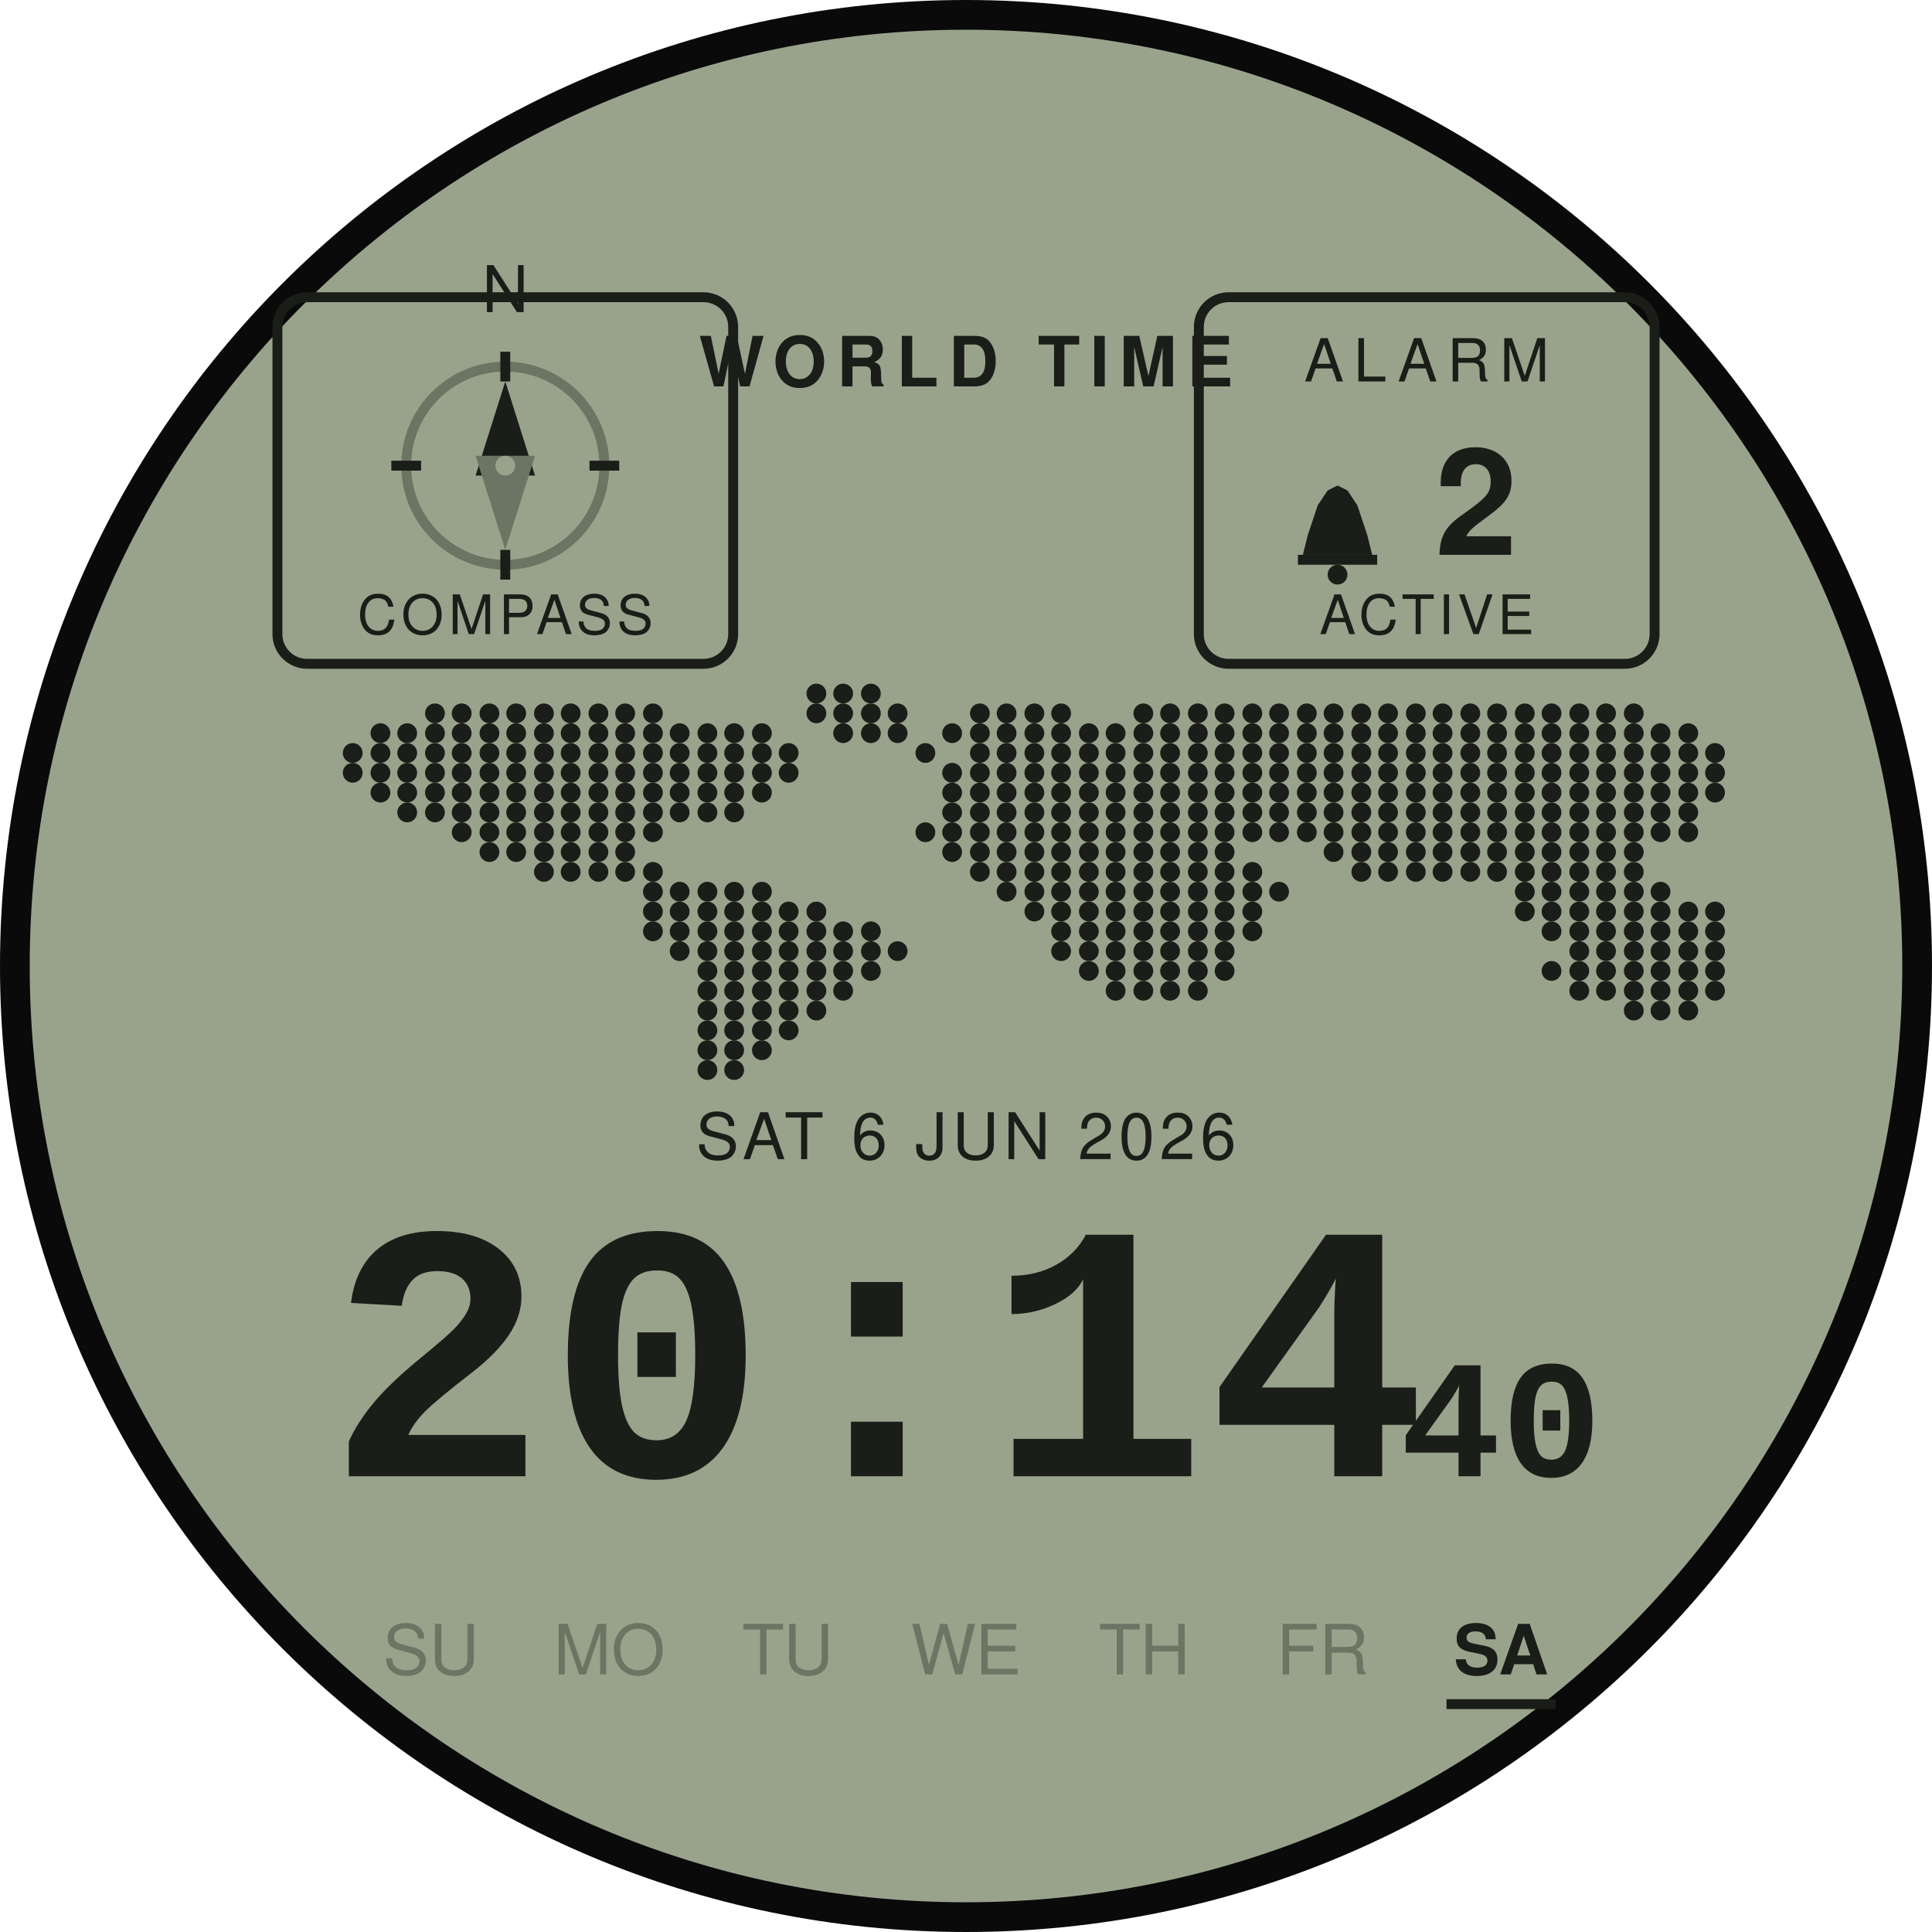
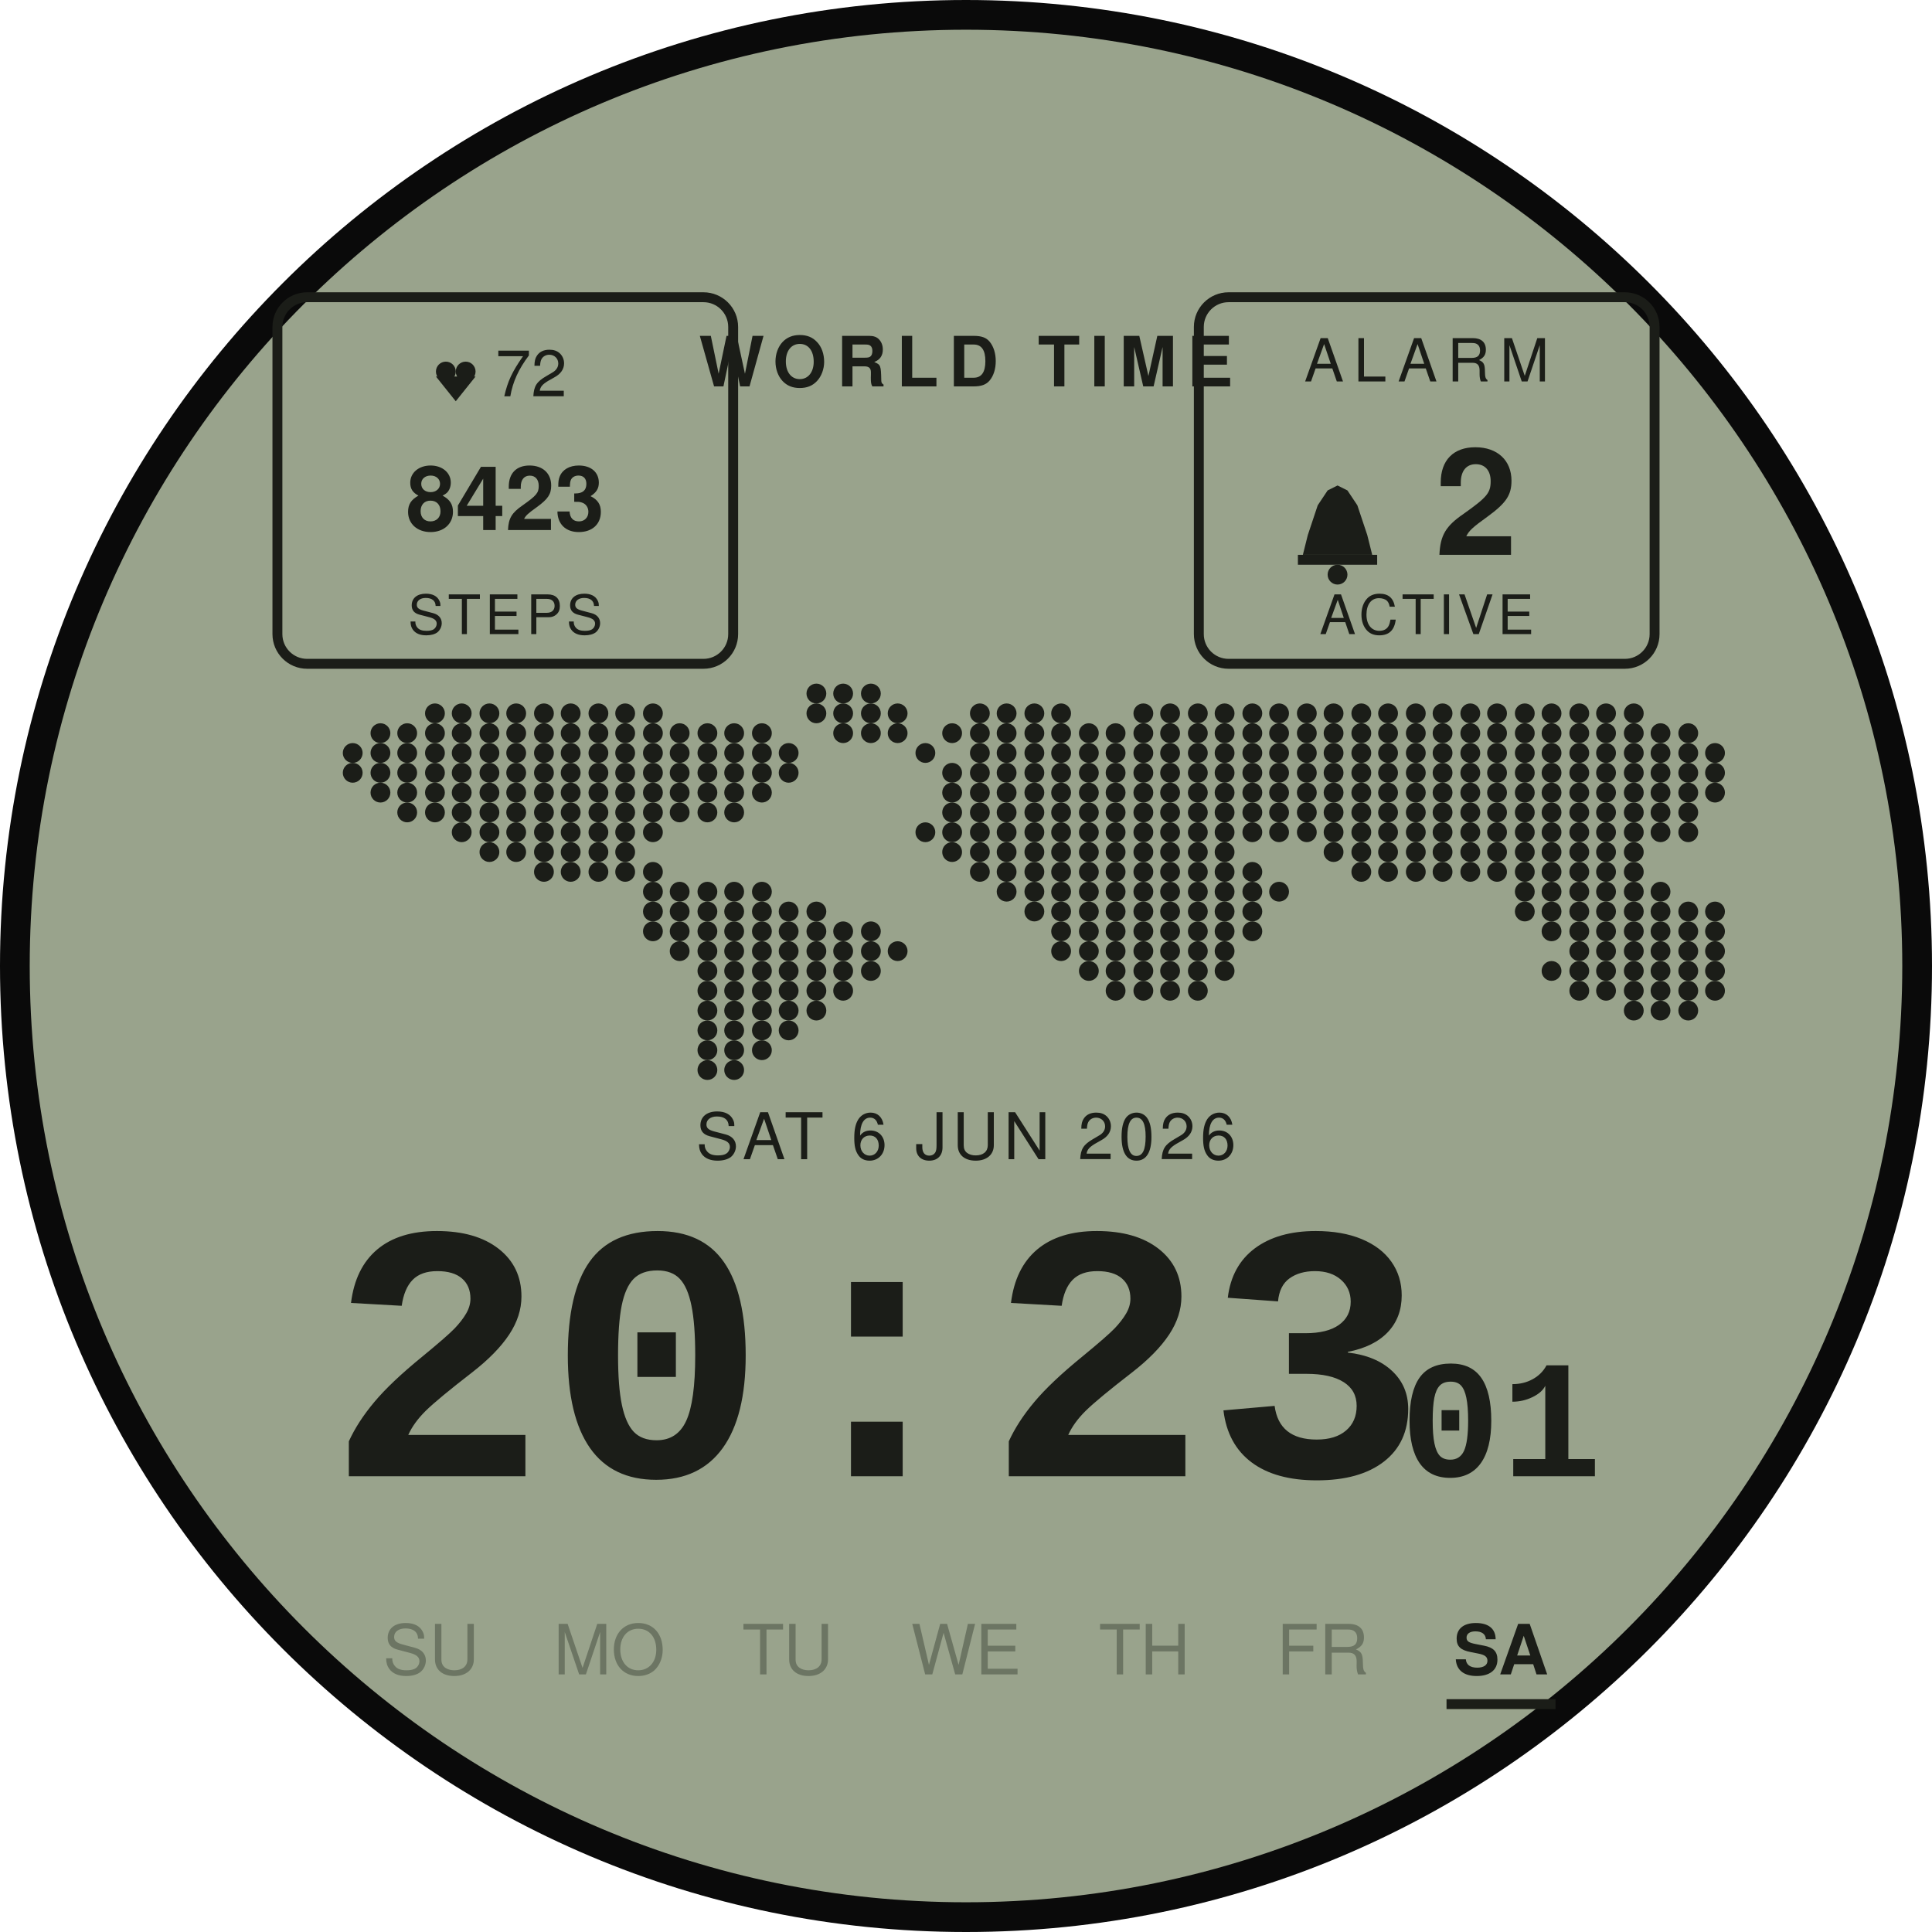
<svg xmlns="http://www.w3.org/2000/svg" width="390" height="390" viewBox="0 0 390 390" font-family="Helvetica,Arial,sans-serif">
  <circle cx="195" cy="195" r="195" fill="#0a0a0a" />
  <circle cx="195" cy="195" r="189" fill="#99A38C" />
  <text x="195" y="78" fill="#1B1D18" font-size="14" font-weight="bold" text-anchor="middle" letter-spacing="2">WORLD TIME</text>
  <rect x="56" y="60" width="92" height="74" rx="6" fill="none" stroke="#1B1D18" stroke-width="2" />
-   <circle cx="102" cy="94" r="20" fill="none" stroke="#6C7563" stroke-width="2" />
-   <line x1="102" y1="77" x2="102" y2="71" stroke="#1B1D18" stroke-width="2" />
-   <line x1="102" y1="111" x2="102" y2="117" stroke="#1B1D18" stroke-width="2" />
-   <line x1="85" y1="94" x2="79" y2="94" stroke="#1B1D18" stroke-width="2" />
-   <line x1="119" y1="94" x2="125" y2="94" stroke="#1B1D18" stroke-width="2" />
-   <polygon points="102,77 96,96 108,96" fill="#1B1D18" />
-   <polygon points="102,111 96,92 108,92" fill="#6C7563" />
-   <circle cx="102" cy="94" r="2" fill="#99A38C" />
-   <text x="102" y="63" fill="#1B1D18" font-size="13" text-anchor="middle">N</text>
-   <text x="102" y="128" fill="#1B1D18" font-size="11" text-anchor="middle" letter-spacing="1">COMPASS</text>
+   <circle cx="90" cy="75" r="2" fill="#1B1D18" />
+   <circle cx="94" cy="75" r="2" fill="#1B1D18" />
+   <polygon points="88,76 96,76 92,81" fill="#1B1D18" />
+   <text x="100" y="80" fill="#1B1D18" font-size="13" text-anchor="start">72</text>
+   <text x="102" y="107" fill="#1B1D18" font-size="18" font-weight="bold" text-anchor="middle">8423</text>
+   <text x="102" y="128" fill="#1B1D18" font-size="11" text-anchor="middle" letter-spacing="1">STEPS</text>
  <rect x="242" y="60" width="92" height="74" rx="6" fill="none" stroke="#1B1D18" stroke-width="2" />
  <text x="288" y="77" fill="#1B1D18" font-size="12" text-anchor="middle" letter-spacing="2">ALARM</text>
  <polygon points="263,112 264,108 266,102 268,99 270,98 272,99 274,102 276,108 277,112" fill="#1B1D18" />
  <rect x="262" y="112" width="16" height="2" fill="#1B1D18" />
  <circle cx="270" cy="116" r="2" fill="#1B1D18" />
  <text x="298" y="112" fill="#1B1D18" font-size="30" font-weight="bold" text-anchor="middle">2</text>
  <text x="288" y="128" fill="#1B1D18" font-size="11" text-anchor="middle" letter-spacing="1">ACTIVE</text>
  <circle cx="164.8" cy="140.0" r="2" fill="#1B1D18" />
  <circle cx="170.2" cy="140.0" r="2" fill="#1B1D18" />
  <circle cx="175.8" cy="140.0" r="2" fill="#1B1D18" />
  <circle cx="87.8" cy="144.0" r="2" fill="#1B1D18" />
  <circle cx="93.2" cy="144.0" r="2" fill="#1B1D18" />
  <circle cx="98.8" cy="144.0" r="2" fill="#1B1D18" />
  <circle cx="104.2" cy="144.0" r="2" fill="#1B1D18" />
  <circle cx="109.8" cy="144.0" r="2" fill="#1B1D18" />
  <circle cx="115.2" cy="144.0" r="2" fill="#1B1D18" />
  <circle cx="120.8" cy="144.0" r="2" fill="#1B1D18" />
  <circle cx="126.2" cy="144.0" r="2" fill="#1B1D18" />
  <circle cx="131.8" cy="144.0" r="2" fill="#1B1D18" />
  <circle cx="164.8" cy="144.0" r="2" fill="#1B1D18" />
  <circle cx="170.2" cy="144.0" r="2" fill="#1B1D18" />
  <circle cx="175.8" cy="144.0" r="2" fill="#1B1D18" />
  <circle cx="181.2" cy="144.0" r="2" fill="#1B1D18" />
  <circle cx="197.8" cy="144.0" r="2" fill="#1B1D18" />
  <circle cx="203.2" cy="144.0" r="2" fill="#1B1D18" />
  <circle cx="208.8" cy="144.0" r="2" fill="#1B1D18" />
  <circle cx="214.2" cy="144.0" r="2" fill="#1B1D18" />
  <circle cx="230.8" cy="144.0" r="2" fill="#1B1D18" />
  <circle cx="236.2" cy="144.0" r="2" fill="#1B1D18" />
  <circle cx="241.8" cy="144.0" r="2" fill="#1B1D18" />
  <circle cx="247.2" cy="144.0" r="2" fill="#1B1D18" />
  <circle cx="252.8" cy="144.0" r="2" fill="#1B1D18" />
  <circle cx="258.2" cy="144.0" r="2" fill="#1B1D18" />
  <circle cx="263.8" cy="144.0" r="2" fill="#1B1D18" />
  <circle cx="269.2" cy="144.0" r="2" fill="#1B1D18" />
  <circle cx="274.8" cy="144.0" r="2" fill="#1B1D18" />
  <circle cx="280.2" cy="144.0" r="2" fill="#1B1D18" />
  <circle cx="285.8" cy="144.0" r="2" fill="#1B1D18" />
  <circle cx="291.2" cy="144.0" r="2" fill="#1B1D18" />
  <circle cx="296.8" cy="144.0" r="2" fill="#1B1D18" />
  <circle cx="302.2" cy="144.0" r="2" fill="#1B1D18" />
  <circle cx="307.8" cy="144.0" r="2" fill="#1B1D18" />
  <circle cx="313.2" cy="144.0" r="2" fill="#1B1D18" />
  <circle cx="318.8" cy="144.0" r="2" fill="#1B1D18" />
  <circle cx="324.2" cy="144.0" r="2" fill="#1B1D18" />
  <circle cx="329.8" cy="144.0" r="2" fill="#1B1D18" />
  <circle cx="76.8" cy="148.0" r="2" fill="#1B1D18" />
  <circle cx="82.2" cy="148.0" r="2" fill="#1B1D18" />
  <circle cx="87.8" cy="148.0" r="2" fill="#1B1D18" />
  <circle cx="93.2" cy="148.0" r="2" fill="#1B1D18" />
  <circle cx="98.8" cy="148.0" r="2" fill="#1B1D18" />
  <circle cx="104.2" cy="148.0" r="2" fill="#1B1D18" />
  <circle cx="109.8" cy="148.0" r="2" fill="#1B1D18" />
  <circle cx="115.2" cy="148.0" r="2" fill="#1B1D18" />
  <circle cx="120.8" cy="148.0" r="2" fill="#1B1D18" />
  <circle cx="126.2" cy="148.0" r="2" fill="#1B1D18" />
  <circle cx="131.8" cy="148.0" r="2" fill="#1B1D18" />
  <circle cx="137.2" cy="148.0" r="2" fill="#1B1D18" />
  <circle cx="142.8" cy="148.0" r="2" fill="#1B1D18" />
  <circle cx="148.2" cy="148.0" r="2" fill="#1B1D18" />
  <circle cx="153.8" cy="148.0" r="2" fill="#1B1D18" />
  <circle cx="170.2" cy="148.0" r="2" fill="#1B1D18" />
  <circle cx="175.8" cy="148.0" r="2" fill="#1B1D18" />
  <circle cx="181.2" cy="148.0" r="2" fill="#1B1D18" />
  <circle cx="192.2" cy="148.0" r="2" fill="#1B1D18" />
  <circle cx="197.8" cy="148.0" r="2" fill="#1B1D18" />
  <circle cx="203.2" cy="148.0" r="2" fill="#1B1D18" />
  <circle cx="208.8" cy="148.0" r="2" fill="#1B1D18" />
  <circle cx="214.2" cy="148.0" r="2" fill="#1B1D18" />
  <circle cx="219.8" cy="148.0" r="2" fill="#1B1D18" />
  <circle cx="225.2" cy="148.0" r="2" fill="#1B1D18" />
  <circle cx="230.8" cy="148.0" r="2" fill="#1B1D18" />
  <circle cx="236.2" cy="148.0" r="2" fill="#1B1D18" />
  <circle cx="241.8" cy="148.0" r="2" fill="#1B1D18" />
  <circle cx="247.2" cy="148.0" r="2" fill="#1B1D18" />
  <circle cx="252.8" cy="148.0" r="2" fill="#1B1D18" />
  <circle cx="258.2" cy="148.0" r="2" fill="#1B1D18" />
  <circle cx="263.8" cy="148.0" r="2" fill="#1B1D18" />
  <circle cx="269.2" cy="148.0" r="2" fill="#1B1D18" />
  <circle cx="274.8" cy="148.0" r="2" fill="#1B1D18" />
  <circle cx="280.2" cy="148.0" r="2" fill="#1B1D18" />
  <circle cx="285.8" cy="148.0" r="2" fill="#1B1D18" />
  <circle cx="291.2" cy="148.0" r="2" fill="#1B1D18" />
  <circle cx="296.8" cy="148.0" r="2" fill="#1B1D18" />
  <circle cx="302.2" cy="148.0" r="2" fill="#1B1D18" />
  <circle cx="307.8" cy="148.0" r="2" fill="#1B1D18" />
  <circle cx="313.2" cy="148.0" r="2" fill="#1B1D18" />
  <circle cx="318.8" cy="148.0" r="2" fill="#1B1D18" />
  <circle cx="324.2" cy="148.0" r="2" fill="#1B1D18" />
  <circle cx="329.8" cy="148.0" r="2" fill="#1B1D18" />
  <circle cx="335.2" cy="148.0" r="2" fill="#1B1D18" />
  <circle cx="340.8" cy="148.0" r="2" fill="#1B1D18" />
  <circle cx="71.2" cy="152.0" r="2" fill="#1B1D18" />
  <circle cx="76.8" cy="152.0" r="2" fill="#1B1D18" />
  <circle cx="82.2" cy="152.0" r="2" fill="#1B1D18" />
  <circle cx="87.8" cy="152.0" r="2" fill="#1B1D18" />
  <circle cx="93.2" cy="152.0" r="2" fill="#1B1D18" />
  <circle cx="98.8" cy="152.0" r="2" fill="#1B1D18" />
  <circle cx="104.2" cy="152.0" r="2" fill="#1B1D18" />
  <circle cx="109.8" cy="152.0" r="2" fill="#1B1D18" />
  <circle cx="115.2" cy="152.0" r="2" fill="#1B1D18" />
  <circle cx="120.8" cy="152.0" r="2" fill="#1B1D18" />
  <circle cx="126.2" cy="152.0" r="2" fill="#1B1D18" />
  <circle cx="131.8" cy="152.0" r="2" fill="#1B1D18" />
  <circle cx="137.2" cy="152.0" r="2" fill="#1B1D18" />
  <circle cx="142.8" cy="152.0" r="2" fill="#1B1D18" />
  <circle cx="148.2" cy="152.0" r="2" fill="#1B1D18" />
  <circle cx="153.8" cy="152.0" r="2" fill="#1B1D18" />
  <circle cx="159.2" cy="152.0" r="2" fill="#1B1D18" />
  <circle cx="186.8" cy="152.0" r="2" fill="#1B1D18" />
  <circle cx="197.8" cy="152.0" r="2" fill="#1B1D18" />
  <circle cx="203.2" cy="152.0" r="2" fill="#1B1D18" />
  <circle cx="208.8" cy="152.0" r="2" fill="#1B1D18" />
  <circle cx="214.2" cy="152.0" r="2" fill="#1B1D18" />
  <circle cx="219.8" cy="152.0" r="2" fill="#1B1D18" />
  <circle cx="225.2" cy="152.0" r="2" fill="#1B1D18" />
  <circle cx="230.8" cy="152.0" r="2" fill="#1B1D18" />
  <circle cx="236.2" cy="152.0" r="2" fill="#1B1D18" />
  <circle cx="241.8" cy="152.0" r="2" fill="#1B1D18" />
  <circle cx="247.2" cy="152.0" r="2" fill="#1B1D18" />
  <circle cx="252.8" cy="152.0" r="2" fill="#1B1D18" />
  <circle cx="258.2" cy="152.0" r="2" fill="#1B1D18" />
  <circle cx="263.8" cy="152.0" r="2" fill="#1B1D18" />
  <circle cx="269.2" cy="152.0" r="2" fill="#1B1D18" />
  <circle cx="274.8" cy="152.0" r="2" fill="#1B1D18" />
  <circle cx="280.2" cy="152.0" r="2" fill="#1B1D18" />
  <circle cx="285.8" cy="152.0" r="2" fill="#1B1D18" />
  <circle cx="291.2" cy="152.0" r="2" fill="#1B1D18" />
  <circle cx="296.8" cy="152.0" r="2" fill="#1B1D18" />
  <circle cx="302.2" cy="152.0" r="2" fill="#1B1D18" />
  <circle cx="307.8" cy="152.0" r="2" fill="#1B1D18" />
  <circle cx="313.2" cy="152.0" r="2" fill="#1B1D18" />
  <circle cx="318.8" cy="152.0" r="2" fill="#1B1D18" />
  <circle cx="324.2" cy="152.0" r="2" fill="#1B1D18" />
  <circle cx="329.8" cy="152.0" r="2" fill="#1B1D18" />
  <circle cx="335.2" cy="152.0" r="2" fill="#1B1D18" />
  <circle cx="340.8" cy="152.0" r="2" fill="#1B1D18" />
  <circle cx="346.2" cy="152.0" r="2" fill="#1B1D18" />
  <circle cx="71.2" cy="156.0" r="2" fill="#1B1D18" />
  <circle cx="76.8" cy="156.0" r="2" fill="#1B1D18" />
  <circle cx="82.2" cy="156.0" r="2" fill="#1B1D18" />
  <circle cx="87.8" cy="156.0" r="2" fill="#1B1D18" />
  <circle cx="93.2" cy="156.0" r="2" fill="#1B1D18" />
  <circle cx="98.8" cy="156.0" r="2" fill="#1B1D18" />
  <circle cx="104.2" cy="156.0" r="2" fill="#1B1D18" />
  <circle cx="109.8" cy="156.0" r="2" fill="#1B1D18" />
  <circle cx="115.2" cy="156.0" r="2" fill="#1B1D18" />
  <circle cx="120.8" cy="156.0" r="2" fill="#1B1D18" />
  <circle cx="126.2" cy="156.0" r="2" fill="#1B1D18" />
  <circle cx="131.8" cy="156.0" r="2" fill="#1B1D18" />
  <circle cx="137.2" cy="156.0" r="2" fill="#1B1D18" />
  <circle cx="142.8" cy="156.0" r="2" fill="#1B1D18" />
  <circle cx="148.2" cy="156.0" r="2" fill="#1B1D18" />
  <circle cx="153.8" cy="156.0" r="2" fill="#1B1D18" />
  <circle cx="159.2" cy="156.0" r="2" fill="#1B1D18" />
  <circle cx="192.2" cy="156.0" r="2" fill="#1B1D18" />
  <circle cx="197.8" cy="156.0" r="2" fill="#1B1D18" />
  <circle cx="203.2" cy="156.0" r="2" fill="#1B1D18" />
  <circle cx="208.8" cy="156.0" r="2" fill="#1B1D18" />
  <circle cx="214.2" cy="156.0" r="2" fill="#1B1D18" />
  <circle cx="219.8" cy="156.0" r="2" fill="#1B1D18" />
  <circle cx="225.2" cy="156.0" r="2" fill="#1B1D18" />
  <circle cx="230.8" cy="156.0" r="2" fill="#1B1D18" />
  <circle cx="236.2" cy="156.0" r="2" fill="#1B1D18" />
  <circle cx="241.8" cy="156.0" r="2" fill="#1B1D18" />
  <circle cx="247.2" cy="156.0" r="2" fill="#1B1D18" />
  <circle cx="252.8" cy="156.0" r="2" fill="#1B1D18" />
  <circle cx="258.2" cy="156.0" r="2" fill="#1B1D18" />
  <circle cx="263.8" cy="156.0" r="2" fill="#1B1D18" />
  <circle cx="269.2" cy="156.0" r="2" fill="#1B1D18" />
  <circle cx="274.8" cy="156.0" r="2" fill="#1B1D18" />
  <circle cx="280.2" cy="156.0" r="2" fill="#1B1D18" />
  <circle cx="285.8" cy="156.0" r="2" fill="#1B1D18" />
  <circle cx="291.2" cy="156.0" r="2" fill="#1B1D18" />
  <circle cx="296.8" cy="156.0" r="2" fill="#1B1D18" />
  <circle cx="302.2" cy="156.0" r="2" fill="#1B1D18" />
  <circle cx="307.8" cy="156.0" r="2" fill="#1B1D18" />
  <circle cx="313.2" cy="156.0" r="2" fill="#1B1D18" />
  <circle cx="318.8" cy="156.0" r="2" fill="#1B1D18" />
  <circle cx="324.2" cy="156.0" r="2" fill="#1B1D18" />
  <circle cx="329.8" cy="156.0" r="2" fill="#1B1D18" />
  <circle cx="335.2" cy="156.0" r="2" fill="#1B1D18" />
  <circle cx="340.8" cy="156.0" r="2" fill="#1B1D18" />
  <circle cx="346.2" cy="156.0" r="2" fill="#1B1D18" />
  <circle cx="76.8" cy="160.0" r="2" fill="#1B1D18" />
  <circle cx="82.2" cy="160.0" r="2" fill="#1B1D18" />
  <circle cx="87.8" cy="160.0" r="2" fill="#1B1D18" />
  <circle cx="93.2" cy="160.0" r="2" fill="#1B1D18" />
  <circle cx="98.8" cy="160.0" r="2" fill="#1B1D18" />
  <circle cx="104.2" cy="160.0" r="2" fill="#1B1D18" />
  <circle cx="109.8" cy="160.0" r="2" fill="#1B1D18" />
  <circle cx="115.2" cy="160.0" r="2" fill="#1B1D18" />
  <circle cx="120.8" cy="160.0" r="2" fill="#1B1D18" />
  <circle cx="126.2" cy="160.0" r="2" fill="#1B1D18" />
  <circle cx="131.8" cy="160.0" r="2" fill="#1B1D18" />
  <circle cx="137.2" cy="160.0" r="2" fill="#1B1D18" />
  <circle cx="142.8" cy="160.0" r="2" fill="#1B1D18" />
  <circle cx="148.2" cy="160.0" r="2" fill="#1B1D18" />
  <circle cx="153.8" cy="160.0" r="2" fill="#1B1D18" />
  <circle cx="192.2" cy="160.0" r="2" fill="#1B1D18" />
  <circle cx="197.8" cy="160.0" r="2" fill="#1B1D18" />
  <circle cx="203.2" cy="160.0" r="2" fill="#1B1D18" />
  <circle cx="208.8" cy="160.0" r="2" fill="#1B1D18" />
  <circle cx="214.2" cy="160.0" r="2" fill="#1B1D18" />
  <circle cx="219.8" cy="160.0" r="2" fill="#1B1D18" />
  <circle cx="225.2" cy="160.0" r="2" fill="#1B1D18" />
  <circle cx="230.8" cy="160.0" r="2" fill="#1B1D18" />
  <circle cx="236.2" cy="160.0" r="2" fill="#1B1D18" />
  <circle cx="241.8" cy="160.0" r="2" fill="#1B1D18" />
  <circle cx="247.2" cy="160.0" r="2" fill="#1B1D18" />
  <circle cx="252.8" cy="160.0" r="2" fill="#1B1D18" />
  <circle cx="258.2" cy="160.0" r="2" fill="#1B1D18" />
  <circle cx="263.8" cy="160.0" r="2" fill="#1B1D18" />
  <circle cx="269.2" cy="160.0" r="2" fill="#1B1D18" />
  <circle cx="274.8" cy="160.0" r="2" fill="#1B1D18" />
  <circle cx="280.2" cy="160.0" r="2" fill="#1B1D18" />
  <circle cx="285.8" cy="160.0" r="2" fill="#1B1D18" />
  <circle cx="291.2" cy="160.0" r="2" fill="#1B1D18" />
  <circle cx="296.8" cy="160.0" r="2" fill="#1B1D18" />
  <circle cx="302.2" cy="160.0" r="2" fill="#1B1D18" />
  <circle cx="307.8" cy="160.0" r="2" fill="#1B1D18" />
  <circle cx="313.2" cy="160.0" r="2" fill="#1B1D18" />
  <circle cx="318.8" cy="160.0" r="2" fill="#1B1D18" />
  <circle cx="324.2" cy="160.0" r="2" fill="#1B1D18" />
  <circle cx="329.8" cy="160.0" r="2" fill="#1B1D18" />
  <circle cx="335.2" cy="160.0" r="2" fill="#1B1D18" />
  <circle cx="340.8" cy="160.0" r="2" fill="#1B1D18" />
  <circle cx="346.2" cy="160.0" r="2" fill="#1B1D18" />
  <circle cx="82.2" cy="164.0" r="2" fill="#1B1D18" />
  <circle cx="87.8" cy="164.0" r="2" fill="#1B1D18" />
  <circle cx="93.2" cy="164.0" r="2" fill="#1B1D18" />
  <circle cx="98.8" cy="164.0" r="2" fill="#1B1D18" />
  <circle cx="104.2" cy="164.0" r="2" fill="#1B1D18" />
  <circle cx="109.8" cy="164.0" r="2" fill="#1B1D18" />
  <circle cx="115.2" cy="164.0" r="2" fill="#1B1D18" />
  <circle cx="120.8" cy="164.0" r="2" fill="#1B1D18" />
  <circle cx="126.2" cy="164.0" r="2" fill="#1B1D18" />
  <circle cx="131.8" cy="164.0" r="2" fill="#1B1D18" />
  <circle cx="137.2" cy="164.0" r="2" fill="#1B1D18" />
  <circle cx="142.8" cy="164.0" r="2" fill="#1B1D18" />
  <circle cx="148.2" cy="164.0" r="2" fill="#1B1D18" />
  <circle cx="192.2" cy="164.0" r="2" fill="#1B1D18" />
  <circle cx="197.8" cy="164.0" r="2" fill="#1B1D18" />
  <circle cx="203.2" cy="164.0" r="2" fill="#1B1D18" />
  <circle cx="208.8" cy="164.0" r="2" fill="#1B1D18" />
  <circle cx="214.2" cy="164.0" r="2" fill="#1B1D18" />
  <circle cx="219.8" cy="164.0" r="2" fill="#1B1D18" />
  <circle cx="225.2" cy="164.0" r="2" fill="#1B1D18" />
  <circle cx="230.8" cy="164.0" r="2" fill="#1B1D18" />
  <circle cx="236.2" cy="164.0" r="2" fill="#1B1D18" />
  <circle cx="241.8" cy="164.0" r="2" fill="#1B1D18" />
  <circle cx="247.2" cy="164.0" r="2" fill="#1B1D18" />
  <circle cx="252.8" cy="164.0" r="2" fill="#1B1D18" />
  <circle cx="258.2" cy="164.0" r="2" fill="#1B1D18" />
  <circle cx="263.8" cy="164.0" r="2" fill="#1B1D18" />
  <circle cx="269.2" cy="164.0" r="2" fill="#1B1D18" />
  <circle cx="274.8" cy="164.0" r="2" fill="#1B1D18" />
  <circle cx="280.2" cy="164.0" r="2" fill="#1B1D18" />
  <circle cx="285.8" cy="164.0" r="2" fill="#1B1D18" />
  <circle cx="291.2" cy="164.0" r="2" fill="#1B1D18" />
  <circle cx="296.8" cy="164.0" r="2" fill="#1B1D18" />
  <circle cx="302.2" cy="164.0" r="2" fill="#1B1D18" />
  <circle cx="307.8" cy="164.0" r="2" fill="#1B1D18" />
  <circle cx="313.2" cy="164.0" r="2" fill="#1B1D18" />
  <circle cx="318.8" cy="164.0" r="2" fill="#1B1D18" />
  <circle cx="324.2" cy="164.0" r="2" fill="#1B1D18" />
  <circle cx="329.8" cy="164.0" r="2" fill="#1B1D18" />
  <circle cx="335.2" cy="164.0" r="2" fill="#1B1D18" />
  <circle cx="340.8" cy="164.0" r="2" fill="#1B1D18" />
  <circle cx="93.2" cy="168.0" r="2" fill="#1B1D18" />
  <circle cx="98.8" cy="168.0" r="2" fill="#1B1D18" />
  <circle cx="104.2" cy="168.0" r="2" fill="#1B1D18" />
  <circle cx="109.8" cy="168.0" r="2" fill="#1B1D18" />
  <circle cx="115.2" cy="168.0" r="2" fill="#1B1D18" />
  <circle cx="120.8" cy="168.0" r="2" fill="#1B1D18" />
  <circle cx="126.2" cy="168.0" r="2" fill="#1B1D18" />
  <circle cx="131.8" cy="168.0" r="2" fill="#1B1D18" />
  <circle cx="186.8" cy="168.0" r="2" fill="#1B1D18" />
  <circle cx="192.2" cy="168.0" r="2" fill="#1B1D18" />
  <circle cx="197.8" cy="168.0" r="2" fill="#1B1D18" />
  <circle cx="203.2" cy="168.0" r="2" fill="#1B1D18" />
  <circle cx="208.8" cy="168.0" r="2" fill="#1B1D18" />
  <circle cx="214.2" cy="168.0" r="2" fill="#1B1D18" />
  <circle cx="219.8" cy="168.0" r="2" fill="#1B1D18" />
  <circle cx="225.2" cy="168.0" r="2" fill="#1B1D18" />
  <circle cx="230.8" cy="168.0" r="2" fill="#1B1D18" />
  <circle cx="236.2" cy="168.0" r="2" fill="#1B1D18" />
  <circle cx="241.8" cy="168.0" r="2" fill="#1B1D18" />
  <circle cx="247.2" cy="168.0" r="2" fill="#1B1D18" />
  <circle cx="252.8" cy="168.0" r="2" fill="#1B1D18" />
  <circle cx="258.2" cy="168.0" r="2" fill="#1B1D18" />
  <circle cx="263.8" cy="168.0" r="2" fill="#1B1D18" />
  <circle cx="269.2" cy="168.0" r="2" fill="#1B1D18" />
  <circle cx="274.8" cy="168.0" r="2" fill="#1B1D18" />
  <circle cx="280.2" cy="168.0" r="2" fill="#1B1D18" />
  <circle cx="285.8" cy="168.0" r="2" fill="#1B1D18" />
  <circle cx="291.2" cy="168.0" r="2" fill="#1B1D18" />
  <circle cx="296.8" cy="168.0" r="2" fill="#1B1D18" />
  <circle cx="302.2" cy="168.0" r="2" fill="#1B1D18" />
  <circle cx="307.8" cy="168.0" r="2" fill="#1B1D18" />
  <circle cx="313.2" cy="168.0" r="2" fill="#1B1D18" />
  <circle cx="318.8" cy="168.0" r="2" fill="#1B1D18" />
  <circle cx="324.2" cy="168.0" r="2" fill="#1B1D18" />
  <circle cx="329.8" cy="168.0" r="2" fill="#1B1D18" />
  <circle cx="335.2" cy="168.0" r="2" fill="#1B1D18" />
  <circle cx="340.8" cy="168.0" r="2" fill="#1B1D18" />
  <circle cx="98.8" cy="172.0" r="2" fill="#1B1D18" />
  <circle cx="104.2" cy="172.0" r="2" fill="#1B1D18" />
  <circle cx="109.8" cy="172.0" r="2" fill="#1B1D18" />
  <circle cx="115.2" cy="172.0" r="2" fill="#1B1D18" />
  <circle cx="120.8" cy="172.0" r="2" fill="#1B1D18" />
  <circle cx="126.2" cy="172.0" r="2" fill="#1B1D18" />
  <circle cx="192.2" cy="172.0" r="2" fill="#1B1D18" />
  <circle cx="197.8" cy="172.0" r="2" fill="#1B1D18" />
  <circle cx="203.2" cy="172.0" r="2" fill="#1B1D18" />
  <circle cx="208.8" cy="172.0" r="2" fill="#1B1D18" />
  <circle cx="214.2" cy="172.0" r="2" fill="#1B1D18" />
  <circle cx="219.8" cy="172.0" r="2" fill="#1B1D18" />
  <circle cx="225.2" cy="172.0" r="2" fill="#1B1D18" />
  <circle cx="230.8" cy="172.0" r="2" fill="#1B1D18" />
  <circle cx="236.2" cy="172.0" r="2" fill="#1B1D18" />
  <circle cx="241.8" cy="172.0" r="2" fill="#1B1D18" />
  <circle cx="247.2" cy="172.0" r="2" fill="#1B1D18" />
  <circle cx="269.2" cy="172.0" r="2" fill="#1B1D18" />
  <circle cx="274.8" cy="172.0" r="2" fill="#1B1D18" />
  <circle cx="280.2" cy="172.0" r="2" fill="#1B1D18" />
  <circle cx="285.8" cy="172.0" r="2" fill="#1B1D18" />
  <circle cx="291.2" cy="172.0" r="2" fill="#1B1D18" />
  <circle cx="296.8" cy="172.0" r="2" fill="#1B1D18" />
  <circle cx="302.2" cy="172.0" r="2" fill="#1B1D18" />
  <circle cx="307.8" cy="172.0" r="2" fill="#1B1D18" />
  <circle cx="313.2" cy="172.0" r="2" fill="#1B1D18" />
  <circle cx="318.8" cy="172.0" r="2" fill="#1B1D18" />
  <circle cx="324.2" cy="172.0" r="2" fill="#1B1D18" />
  <circle cx="329.8" cy="172.0" r="2" fill="#1B1D18" />
  <circle cx="109.8" cy="176.0" r="2" fill="#1B1D18" />
  <circle cx="115.2" cy="176.0" r="2" fill="#1B1D18" />
  <circle cx="120.8" cy="176.0" r="2" fill="#1B1D18" />
  <circle cx="126.2" cy="176.0" r="2" fill="#1B1D18" />
  <circle cx="131.8" cy="176.0" r="2" fill="#1B1D18" />
  <circle cx="197.8" cy="176.0" r="2" fill="#1B1D18" />
  <circle cx="203.2" cy="176.0" r="2" fill="#1B1D18" />
  <circle cx="208.8" cy="176.0" r="2" fill="#1B1D18" />
  <circle cx="214.2" cy="176.0" r="2" fill="#1B1D18" />
  <circle cx="219.8" cy="176.0" r="2" fill="#1B1D18" />
  <circle cx="225.2" cy="176.0" r="2" fill="#1B1D18" />
  <circle cx="230.8" cy="176.0" r="2" fill="#1B1D18" />
  <circle cx="236.2" cy="176.0" r="2" fill="#1B1D18" />
  <circle cx="241.8" cy="176.0" r="2" fill="#1B1D18" />
  <circle cx="247.2" cy="176.0" r="2" fill="#1B1D18" />
  <circle cx="252.8" cy="176.0" r="2" fill="#1B1D18" />
  <circle cx="274.8" cy="176.0" r="2" fill="#1B1D18" />
  <circle cx="280.2" cy="176.0" r="2" fill="#1B1D18" />
  <circle cx="285.8" cy="176.0" r="2" fill="#1B1D18" />
  <circle cx="291.2" cy="176.0" r="2" fill="#1B1D18" />
  <circle cx="296.8" cy="176.0" r="2" fill="#1B1D18" />
  <circle cx="302.2" cy="176.0" r="2" fill="#1B1D18" />
  <circle cx="307.8" cy="176.0" r="2" fill="#1B1D18" />
  <circle cx="313.2" cy="176.0" r="2" fill="#1B1D18" />
  <circle cx="318.8" cy="176.0" r="2" fill="#1B1D18" />
  <circle cx="324.2" cy="176.0" r="2" fill="#1B1D18" />
  <circle cx="329.8" cy="176.0" r="2" fill="#1B1D18" />
  <circle cx="131.8" cy="180.0" r="2" fill="#1B1D18" />
  <circle cx="137.2" cy="180.0" r="2" fill="#1B1D18" />
  <circle cx="142.8" cy="180.0" r="2" fill="#1B1D18" />
  <circle cx="148.2" cy="180.0" r="2" fill="#1B1D18" />
  <circle cx="153.8" cy="180.0" r="2" fill="#1B1D18" />
  <circle cx="203.2" cy="180.0" r="2" fill="#1B1D18" />
  <circle cx="208.8" cy="180.0" r="2" fill="#1B1D18" />
  <circle cx="214.2" cy="180.0" r="2" fill="#1B1D18" />
  <circle cx="219.8" cy="180.0" r="2" fill="#1B1D18" />
  <circle cx="225.2" cy="180.0" r="2" fill="#1B1D18" />
  <circle cx="230.8" cy="180.0" r="2" fill="#1B1D18" />
  <circle cx="236.2" cy="180.0" r="2" fill="#1B1D18" />
  <circle cx="241.8" cy="180.0" r="2" fill="#1B1D18" />
  <circle cx="247.2" cy="180.0" r="2" fill="#1B1D18" />
  <circle cx="252.8" cy="180.0" r="2" fill="#1B1D18" />
  <circle cx="258.2" cy="180.0" r="2" fill="#1B1D18" />
  <circle cx="307.8" cy="180.0" r="2" fill="#1B1D18" />
  <circle cx="313.2" cy="180.0" r="2" fill="#1B1D18" />
  <circle cx="318.8" cy="180.0" r="2" fill="#1B1D18" />
  <circle cx="324.2" cy="180.0" r="2" fill="#1B1D18" />
  <circle cx="329.8" cy="180.0" r="2" fill="#1B1D18" />
  <circle cx="335.2" cy="180.0" r="2" fill="#1B1D18" />
  <circle cx="131.8" cy="184.0" r="2" fill="#1B1D18" />
  <circle cx="137.2" cy="184.0" r="2" fill="#1B1D18" />
  <circle cx="142.8" cy="184.0" r="2" fill="#1B1D18" />
  <circle cx="148.2" cy="184.0" r="2" fill="#1B1D18" />
  <circle cx="153.8" cy="184.0" r="2" fill="#1B1D18" />
  <circle cx="159.2" cy="184.0" r="2" fill="#1B1D18" />
  <circle cx="164.8" cy="184.0" r="2" fill="#1B1D18" />
  <circle cx="208.8" cy="184.0" r="2" fill="#1B1D18" />
  <circle cx="214.2" cy="184.0" r="2" fill="#1B1D18" />
  <circle cx="219.8" cy="184.0" r="2" fill="#1B1D18" />
  <circle cx="225.2" cy="184.0" r="2" fill="#1B1D18" />
  <circle cx="230.8" cy="184.0" r="2" fill="#1B1D18" />
  <circle cx="236.2" cy="184.0" r="2" fill="#1B1D18" />
  <circle cx="241.8" cy="184.0" r="2" fill="#1B1D18" />
  <circle cx="247.2" cy="184.0" r="2" fill="#1B1D18" />
  <circle cx="252.8" cy="184.0" r="2" fill="#1B1D18" />
  <circle cx="307.8" cy="184.0" r="2" fill="#1B1D18" />
  <circle cx="313.2" cy="184.0" r="2" fill="#1B1D18" />
  <circle cx="318.8" cy="184.0" r="2" fill="#1B1D18" />
  <circle cx="324.2" cy="184.0" r="2" fill="#1B1D18" />
  <circle cx="329.8" cy="184.0" r="2" fill="#1B1D18" />
  <circle cx="335.2" cy="184.0" r="2" fill="#1B1D18" />
  <circle cx="340.8" cy="184.0" r="2" fill="#1B1D18" />
  <circle cx="346.2" cy="184.0" r="2" fill="#1B1D18" />
  <circle cx="131.8" cy="188.0" r="2" fill="#1B1D18" />
  <circle cx="137.2" cy="188.0" r="2" fill="#1B1D18" />
  <circle cx="142.8" cy="188.0" r="2" fill="#1B1D18" />
  <circle cx="148.2" cy="188.0" r="2" fill="#1B1D18" />
  <circle cx="153.8" cy="188.0" r="2" fill="#1B1D18" />
  <circle cx="159.2" cy="188.0" r="2" fill="#1B1D18" />
  <circle cx="164.8" cy="188.0" r="2" fill="#1B1D18" />
  <circle cx="170.2" cy="188.0" r="2" fill="#1B1D18" />
  <circle cx="175.8" cy="188.0" r="2" fill="#1B1D18" />
  <circle cx="214.2" cy="188.0" r="2" fill="#1B1D18" />
  <circle cx="219.8" cy="188.0" r="2" fill="#1B1D18" />
  <circle cx="225.2" cy="188.0" r="2" fill="#1B1D18" />
  <circle cx="230.8" cy="188.0" r="2" fill="#1B1D18" />
  <circle cx="236.2" cy="188.0" r="2" fill="#1B1D18" />
  <circle cx="241.8" cy="188.0" r="2" fill="#1B1D18" />
  <circle cx="247.2" cy="188.0" r="2" fill="#1B1D18" />
  <circle cx="252.8" cy="188.0" r="2" fill="#1B1D18" />
  <circle cx="313.2" cy="188.0" r="2" fill="#1B1D18" />
  <circle cx="318.8" cy="188.0" r="2" fill="#1B1D18" />
  <circle cx="324.2" cy="188.0" r="2" fill="#1B1D18" />
  <circle cx="329.8" cy="188.0" r="2" fill="#1B1D18" />
  <circle cx="335.2" cy="188.0" r="2" fill="#1B1D18" />
  <circle cx="340.8" cy="188.0" r="2" fill="#1B1D18" />
  <circle cx="346.2" cy="188.0" r="2" fill="#1B1D18" />
  <circle cx="137.2" cy="192.0" r="2" fill="#1B1D18" />
  <circle cx="142.8" cy="192.0" r="2" fill="#1B1D18" />
  <circle cx="148.2" cy="192.0" r="2" fill="#1B1D18" />
  <circle cx="153.8" cy="192.0" r="2" fill="#1B1D18" />
  <circle cx="159.2" cy="192.0" r="2" fill="#1B1D18" />
  <circle cx="164.8" cy="192.0" r="2" fill="#1B1D18" />
  <circle cx="170.2" cy="192.0" r="2" fill="#1B1D18" />
  <circle cx="175.8" cy="192.0" r="2" fill="#1B1D18" />
  <circle cx="181.2" cy="192.0" r="2" fill="#1B1D18" />
  <circle cx="214.2" cy="192.0" r="2" fill="#1B1D18" />
  <circle cx="219.8" cy="192.0" r="2" fill="#1B1D18" />
  <circle cx="225.2" cy="192.0" r="2" fill="#1B1D18" />
  <circle cx="230.8" cy="192.0" r="2" fill="#1B1D18" />
  <circle cx="236.2" cy="192.0" r="2" fill="#1B1D18" />
  <circle cx="241.8" cy="192.0" r="2" fill="#1B1D18" />
  <circle cx="247.2" cy="192.0" r="2" fill="#1B1D18" />
  <circle cx="318.8" cy="192.0" r="2" fill="#1B1D18" />
  <circle cx="324.2" cy="192.0" r="2" fill="#1B1D18" />
  <circle cx="329.8" cy="192.0" r="2" fill="#1B1D18" />
  <circle cx="335.2" cy="192.0" r="2" fill="#1B1D18" />
  <circle cx="340.8" cy="192.0" r="2" fill="#1B1D18" />
  <circle cx="346.2" cy="192.0" r="2" fill="#1B1D18" />
  <circle cx="142.8" cy="196.0" r="2" fill="#1B1D18" />
  <circle cx="148.2" cy="196.0" r="2" fill="#1B1D18" />
  <circle cx="153.8" cy="196.0" r="2" fill="#1B1D18" />
  <circle cx="159.2" cy="196.0" r="2" fill="#1B1D18" />
  <circle cx="164.8" cy="196.0" r="2" fill="#1B1D18" />
  <circle cx="170.2" cy="196.0" r="2" fill="#1B1D18" />
  <circle cx="175.8" cy="196.0" r="2" fill="#1B1D18" />
  <circle cx="219.8" cy="196.0" r="2" fill="#1B1D18" />
  <circle cx="225.2" cy="196.0" r="2" fill="#1B1D18" />
  <circle cx="230.8" cy="196.0" r="2" fill="#1B1D18" />
  <circle cx="236.2" cy="196.0" r="2" fill="#1B1D18" />
  <circle cx="241.8" cy="196.0" r="2" fill="#1B1D18" />
  <circle cx="247.2" cy="196.0" r="2" fill="#1B1D18" />
  <circle cx="313.2" cy="196.0" r="2" fill="#1B1D18" />
  <circle cx="318.8" cy="196.0" r="2" fill="#1B1D18" />
  <circle cx="324.2" cy="196.0" r="2" fill="#1B1D18" />
  <circle cx="329.8" cy="196.0" r="2" fill="#1B1D18" />
  <circle cx="335.2" cy="196.0" r="2" fill="#1B1D18" />
  <circle cx="340.8" cy="196.0" r="2" fill="#1B1D18" />
  <circle cx="346.2" cy="196.0" r="2" fill="#1B1D18" />
  <circle cx="142.8" cy="200.0" r="2" fill="#1B1D18" />
  <circle cx="148.2" cy="200.0" r="2" fill="#1B1D18" />
  <circle cx="153.8" cy="200.0" r="2" fill="#1B1D18" />
  <circle cx="159.2" cy="200.0" r="2" fill="#1B1D18" />
  <circle cx="164.8" cy="200.0" r="2" fill="#1B1D18" />
  <circle cx="170.2" cy="200.0" r="2" fill="#1B1D18" />
  <circle cx="225.2" cy="200.0" r="2" fill="#1B1D18" />
  <circle cx="230.8" cy="200.0" r="2" fill="#1B1D18" />
  <circle cx="236.2" cy="200.0" r="2" fill="#1B1D18" />
  <circle cx="241.8" cy="200.0" r="2" fill="#1B1D18" />
  <circle cx="318.8" cy="200.0" r="2" fill="#1B1D18" />
  <circle cx="324.2" cy="200.0" r="2" fill="#1B1D18" />
  <circle cx="329.8" cy="200.0" r="2" fill="#1B1D18" />
  <circle cx="335.2" cy="200.0" r="2" fill="#1B1D18" />
  <circle cx="340.8" cy="200.0" r="2" fill="#1B1D18" />
  <circle cx="346.2" cy="200.0" r="2" fill="#1B1D18" />
  <circle cx="142.8" cy="204.0" r="2" fill="#1B1D18" />
  <circle cx="148.2" cy="204.0" r="2" fill="#1B1D18" />
  <circle cx="153.8" cy="204.0" r="2" fill="#1B1D18" />
  <circle cx="159.2" cy="204.0" r="2" fill="#1B1D18" />
  <circle cx="164.8" cy="204.0" r="2" fill="#1B1D18" />
  <circle cx="329.8" cy="204.0" r="2" fill="#1B1D18" />
  <circle cx="335.2" cy="204.0" r="2" fill="#1B1D18" />
  <circle cx="340.8" cy="204.0" r="2" fill="#1B1D18" />
  <circle cx="142.8" cy="208.0" r="2" fill="#1B1D18" />
  <circle cx="148.2" cy="208.0" r="2" fill="#1B1D18" />
  <circle cx="153.8" cy="208.0" r="2" fill="#1B1D18" />
  <circle cx="159.2" cy="208.0" r="2" fill="#1B1D18" />
  <circle cx="142.8" cy="212.0" r="2" fill="#1B1D18" />
  <circle cx="148.2" cy="212.0" r="2" fill="#1B1D18" />
  <circle cx="153.8" cy="212.0" r="2" fill="#1B1D18" />
  <circle cx="142.8" cy="216.0" r="2" fill="#1B1D18" />
  <circle cx="148.2" cy="216.0" r="2" fill="#1B1D18" />
  <text x="195" y="234" fill="#1B1D18" font-size="13" text-anchor="middle" letter-spacing="1">SAT  6 JUN 2026</text>
-   <text x="177" y="298" fill="#1B1D18" font-size="74" font-weight="bold" text-anchor="middle" font-family="Courier New,monospace">20:14</text>
-   <text x="303" y="298" fill="#1B1D18" font-size="34" font-weight="bold" text-anchor="middle" font-family="Courier New,monospace">40</text>
+   <text x="177" y="298" fill="#1B1D18" font-size="74" font-weight="bold" text-anchor="middle" font-family="Courier New,monospace">20:23</text>
+   <text x="303" y="298" fill="#1B1D18" font-size="34" font-weight="bold" text-anchor="middle" font-family="Courier New,monospace">01</text>
  <text x="87" y="338" fill="#6C7563" font-size="14" font-weight="normal" text-anchor="middle">SU</text>
  <text x="123" y="338" fill="#6C7563" font-size="14" font-weight="normal" text-anchor="middle">MO</text>
  <text x="159" y="338" fill="#6C7563" font-size="14" font-weight="normal" text-anchor="middle">TU</text>
  <text x="195" y="338" fill="#6C7563" font-size="14" font-weight="normal" text-anchor="middle">WE</text>
  <text x="231" y="338" fill="#6C7563" font-size="14" font-weight="normal" text-anchor="middle">TH</text>
  <text x="267" y="338" fill="#6C7563" font-size="14" font-weight="normal" text-anchor="middle">FR</text>
  <text x="303" y="338" fill="#1B1D18" font-size="14" font-weight="bold" text-anchor="middle">SA</text>
  <line x1="292" y1="344" x2="314" y2="344" stroke="#1B1D18" stroke-width="2" />
</svg>
